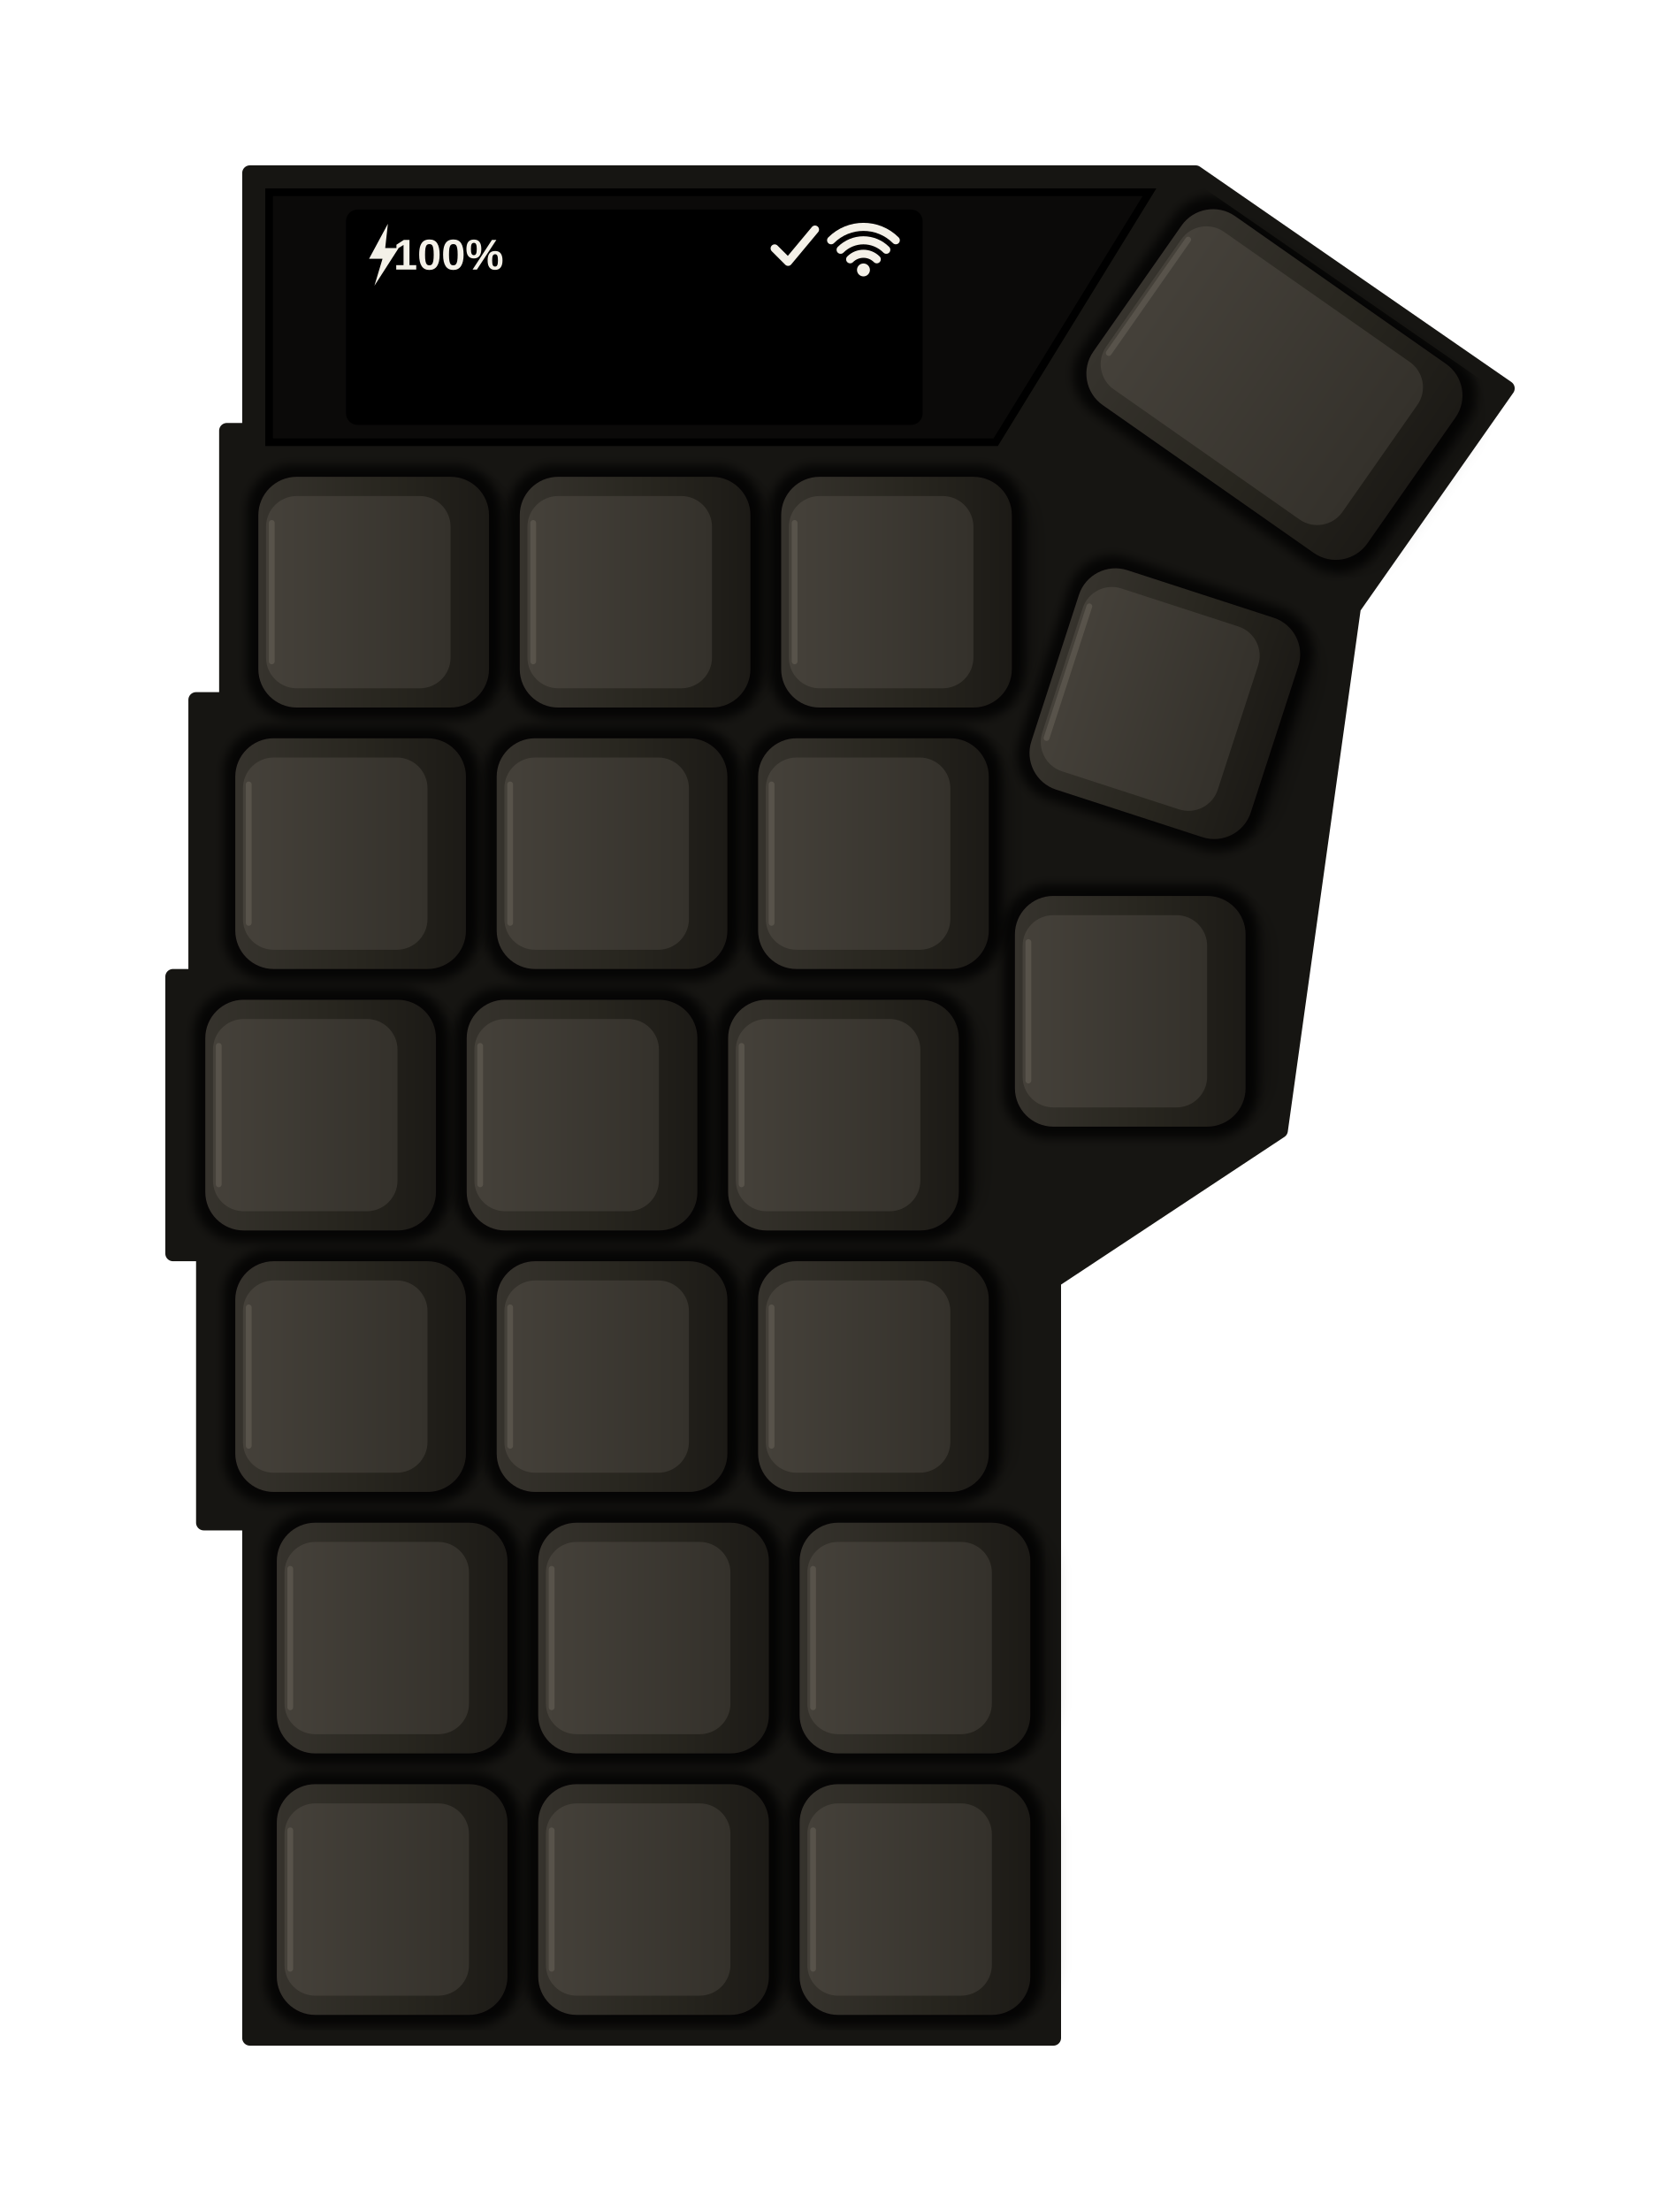
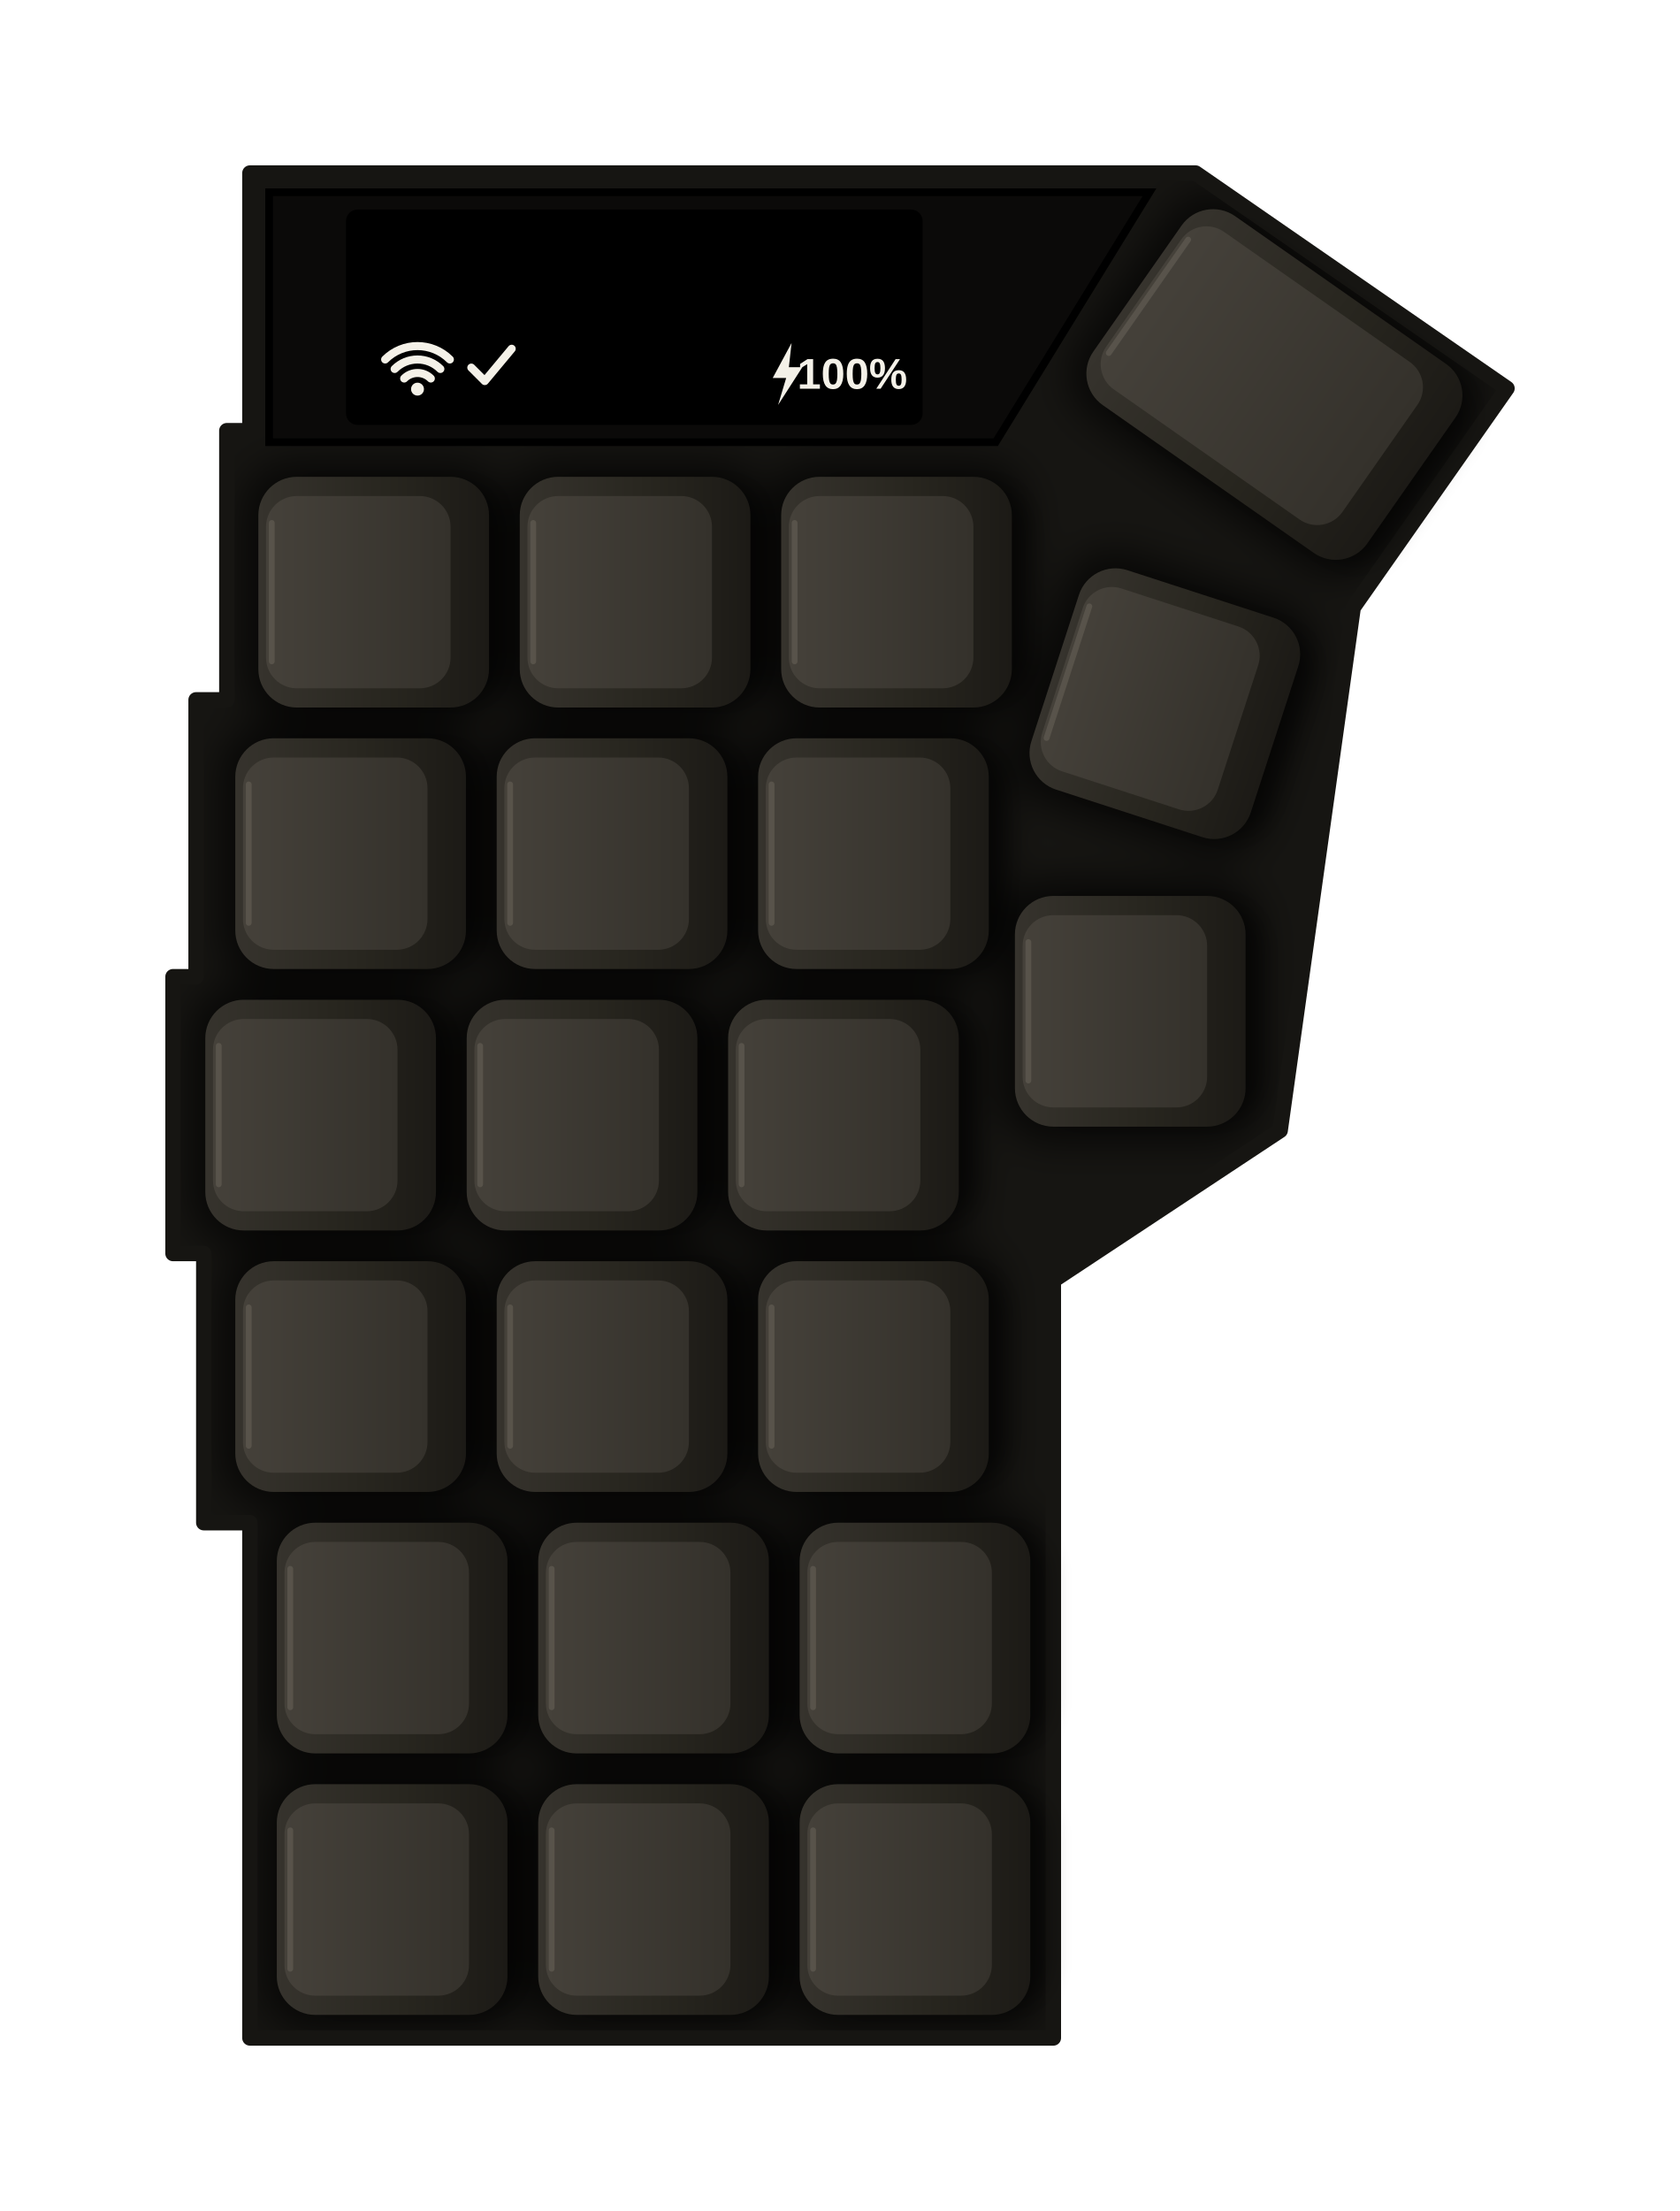
<svg xmlns="http://www.w3.org/2000/svg" viewBox="0 0 437 575" width="437" height="575">
  <defs>
    <linearGradient id="falda" x1="0" y1="0" x2="0" y2="1">
      <stop offset="0" stop-color="#36332d" />
      <stop offset="0.55" stop-color="#28261f" />
      <stop offset="1" stop-color="#1c1a16" />
    </linearGradient>
    <linearGradient id="cara" x1="0" y1="0" x2="0" y2="1">
      <stop offset="0" stop-color="#45413a" />
      <stop offset="1" stop-color="#34312b" />
    </linearGradient>
-     <filter id="luz" x="-10%" y="-10%" width="120%" height="120%">
-       <feGaussianBlur stdDeviation="1.2" />
+     <filter id="luz" x="-20%" y="-20%" width="140%" height="140%">
+       <feGaussianBlur stdDeviation="5" />
    </filter>
    <filter id="sombra" x="-10%" y="-10%" width="120%" height="120%">
      <feGaussianBlur stdDeviation="3" />
    </filter>
    <clipPath id="dentro-placa">
      <polygon points="198,93 270,93 270,99 342,99 342,107 412,107 412,113 479,113 479,359 423,440 366,400 230,381 191,322 -6,322 -6,113 128,113 128,101 198,101" />
    </clipPath>
    <filter id="brillo" x="-60%" y="-60%" width="220%" height="220%">
      <feGaussianBlur stdDeviation="10" />
    </filter>
  </defs>
  <g transform="translate(-48 524) rotate(-90)">
    <polygon points="198,93 270,93 270,99 342,99 342,107 412,107 412,113 479,113 479,359 423,440 366,400 230,381 191,322 -6,322 -6,113 128,113 128,101 198,101" fill="#161512" />
    <g clip-path="url(#dentro-placa)">
-       <g opacity="0.75" filter="url(#luz)">
-         <rect x="337" y="112.2" width="66" height="66" rx="12">
+       <g opacity="0.65" filter="url(#luz)">
+         <rect x="336" y="111.2" width="68" height="68" rx="13">
          <animate attributeName="fill" values="#e61919;#e6e619;#19e619;#19e6e6;#1919e6;#e619e6;#e61919" dur="6s" begin="-4.65s" repeatCount="indefinite" />
        </rect>
-         <rect x="269" y="106.2" width="66" height="66" rx="12">
+         <rect x="268" y="105.2" width="68" height="68" rx="13">
          <animate attributeName="fill" values="#e61919;#e6e619;#19e619;#19e6e6;#1919e6;#e619e6;#e61919" dur="6s" begin="-3.81s" repeatCount="indefinite" />
        </rect>
-         <rect x="201" y="98.4" width="66" height="66" rx="12">
+         <rect x="200" y="97.4" width="68" height="68" rx="13">
          <animate attributeName="fill" values="#e61919;#e6e619;#19e619;#19e6e6;#1919e6;#e619e6;#e61919" dur="6s" begin="-2.97s" repeatCount="indefinite" />
        </rect>
-         <rect x="133" y="106.2" width="66" height="66" rx="12">
+         <rect x="132" y="105.2" width="68" height="68" rx="13">
          <animate attributeName="fill" values="#e61919;#e6e619;#19e619;#19e6e6;#1919e6;#e619e6;#e61919" dur="6s" begin="-2.13s" repeatCount="indefinite" />
        </rect>
-         <rect x="65" y="117" width="66" height="66" rx="12">
+         <rect x="64" y="116" width="68" height="68" rx="13">
          <animate attributeName="fill" values="#e61919;#e6e619;#19e619;#19e6e6;#1919e6;#e619e6;#e61919" dur="6s" begin="-1.29s" repeatCount="indefinite" />
        </rect>
-         <rect x="-3" y="117" width="66" height="66" rx="12">
+         <rect x="-4" y="116" width="68" height="68" rx="13">
          <animate attributeName="fill" values="#e61919;#e6e619;#19e619;#19e6e6;#1919e6;#e619e6;#e61919" dur="6s" begin="-0.45s" repeatCount="indefinite" />
        </rect>
-         <rect x="337" y="180.2" width="66" height="66" rx="12">
+         <rect x="336" y="179.2" width="68" height="68" rx="13">
          <animate attributeName="fill" values="#e61919;#e6e619;#19e619;#19e6e6;#1919e6;#e619e6;#e61919" dur="6s" begin="-4.65s" repeatCount="indefinite" />
        </rect>
-         <rect x="269" y="174.2" width="66" height="66" rx="12">
+         <rect x="268" y="173.2" width="68" height="68" rx="13">
          <animate attributeName="fill" values="#e61919;#e6e619;#19e619;#19e6e6;#1919e6;#e619e6;#e61919" dur="6s" begin="-3.81s" repeatCount="indefinite" />
        </rect>
-         <rect x="201" y="166.4" width="66" height="66" rx="12">
+         <rect x="200" y="165.4" width="68" height="68" rx="13">
          <animate attributeName="fill" values="#e61919;#e6e619;#19e619;#19e6e6;#1919e6;#e619e6;#e61919" dur="6s" begin="-2.97s" repeatCount="indefinite" />
        </rect>
-         <rect x="133" y="174.2" width="66" height="66" rx="12">
+         <rect x="132" y="173.2" width="68" height="68" rx="13">
          <animate attributeName="fill" values="#e61919;#e6e619;#19e619;#19e6e6;#1919e6;#e619e6;#e61919" dur="6s" begin="-2.13s" repeatCount="indefinite" />
        </rect>
-         <rect x="65" y="185" width="66" height="66" rx="12">
+         <rect x="64" y="184" width="68" height="68" rx="13">
          <animate attributeName="fill" values="#e61919;#e6e619;#19e619;#19e6e6;#1919e6;#e619e6;#e61919" dur="6s" begin="-1.29s" repeatCount="indefinite" />
        </rect>
-         <rect x="-3" y="185" width="66" height="66" rx="12">
+         <rect x="-4" y="184" width="68" height="68" rx="13">
          <animate attributeName="fill" values="#e61919;#e6e619;#19e619;#19e6e6;#1919e6;#e619e6;#e61919" dur="6s" begin="-0.45s" repeatCount="indefinite" />
        </rect>
-         <rect x="337" y="248.2" width="66" height="66" rx="12">
+         <rect x="336" y="247.2" width="68" height="68" rx="13">
          <animate attributeName="fill" values="#e61919;#e6e619;#19e619;#19e6e6;#1919e6;#e619e6;#e61919" dur="6s" begin="-4.65s" repeatCount="indefinite" />
        </rect>
-         <rect x="269" y="242.2" width="66" height="66" rx="12">
+         <rect x="268" y="241.2" width="68" height="68" rx="13">
          <animate attributeName="fill" values="#e61919;#e6e619;#19e619;#19e6e6;#1919e6;#e619e6;#e61919" dur="6s" begin="-3.81s" repeatCount="indefinite" />
        </rect>
-         <rect x="201" y="234.4" width="66" height="66" rx="12">
+         <rect x="200" y="233.4" width="68" height="68" rx="13">
          <animate attributeName="fill" values="#e61919;#e6e619;#19e619;#19e6e6;#1919e6;#e619e6;#e61919" dur="6s" begin="-2.97s" repeatCount="indefinite" />
        </rect>
-         <rect x="133" y="242.2" width="66" height="66" rx="12">
+         <rect x="132" y="241.2" width="68" height="68" rx="13">
          <animate attributeName="fill" values="#e61919;#e6e619;#19e619;#19e6e6;#1919e6;#e619e6;#e61919" dur="6s" begin="-2.13s" repeatCount="indefinite" />
        </rect>
-         <rect x="65" y="253" width="66" height="66" rx="12">
+         <rect x="64" y="252" width="68" height="68" rx="13">
          <animate attributeName="fill" values="#e61919;#e6e619;#19e619;#19e6e6;#1919e6;#e619e6;#e61919" dur="6s" begin="-1.29s" repeatCount="indefinite" />
        </rect>
-         <rect x="-3" y="253" width="66" height="66" rx="12">
+         <rect x="-4" y="252" width="68" height="68" rx="13">
          <animate attributeName="fill" values="#e61919;#e6e619;#19e619;#19e6e6;#1919e6;#e619e6;#e61919" dur="6s" begin="-0.45s" repeatCount="indefinite" />
        </rect>
        <g transform="rotate(35.00 424 379.5)">
-           <rect x="391" y="333" width="66" height="93" rx="12">
+           <rect x="390" y="332" width="68" height="95" rx="13">
            <animate attributeName="fill" values="#e61919;#e6e619;#19e619;#19e6e6;#1919e6;#e619e6;#e61919" dur="6s" begin="-5.32s" repeatCount="indefinite" />
          </rect>
        </g>
        <g transform="rotate(18.00 341 351)">
-           <rect x="308" y="318" width="66" height="66" rx="12">
+           <rect x="307" y="317" width="68" height="68" rx="13">
            <animate attributeName="fill" values="#e61919;#e6e619;#19e619;#19e6e6;#1919e6;#e619e6;#e61919" dur="6s" begin="-4.29s" repeatCount="indefinite" />
          </rect>
        </g>
-         <rect x="228" y="309" width="66" height="66" rx="12">
+         <rect x="227" y="308" width="68" height="68" rx="13">
          <animate attributeName="fill" values="#e61919;#e6e619;#19e619;#19e6e6;#1919e6;#e619e6;#e61919" dur="6s" begin="-3.30s" repeatCount="indefinite" />
        </rect>
      </g>
    </g>
    <polygon points="198,93 270,93 270,99 342,99 342,107 412,107 412,113 479,113 479,359 423,440 366,400 230,381 191,322 -6,322 -6,113 128,113 128,101 198,101" fill="none" stroke="#161512" stroke-width="4" stroke-linejoin="round" />
    <g fill="#000" opacity="0.45" filter="url(#sombra)">
      <rect x="342" y="121.2" width="56" height="58" rx="11" />
      <rect x="274" y="115.2" width="56" height="58" rx="11" />
      <rect x="206" y="107.4" width="56" height="58" rx="11" />
      <rect x="138" y="115.2" width="56" height="58" rx="11" />
      <rect x="70" y="126" width="56" height="58" rx="11" />
      <rect x="2" y="126" width="56" height="58" rx="11" />
      <rect x="342" y="189.2" width="56" height="58" rx="11" />
      <rect x="274" y="183.2" width="56" height="58" rx="11" />
      <rect x="206" y="175.4" width="56" height="58" rx="11" />
      <rect x="138" y="183.2" width="56" height="58" rx="11" />
      <rect x="70" y="194" width="56" height="58" rx="11" />
      <rect x="2" y="194" width="56" height="58" rx="11" />
      <rect x="342" y="257.2" width="56" height="58" rx="11" />
      <rect x="274" y="251.2" width="56" height="58" rx="11" />
      <rect x="206" y="243.4" width="56" height="58" rx="11" />
      <rect x="138" y="251.2" width="56" height="58" rx="11" />
      <rect x="70" y="262" width="56" height="58" rx="11" />
      <rect x="2" y="262" width="56" height="58" rx="11" />
      <g transform="rotate(35.00 424 379.5)">
        <rect x="396" y="342" width="56" height="85" rx="11" />
      </g>
      <g transform="rotate(18.00 341 351)">
        <rect x="313" y="327" width="56" height="58" rx="11" />
      </g>
      <rect x="233" y="318" width="56" height="58" rx="11" />
    </g>
    <rect x="340" y="115.2" width="60" height="60" rx="10" fill="url(#falda)" />
    <rect x="345" y="117.2" width="50" height="48" rx="8" fill="url(#cara)" />
    <path d="M352 118.7 H388" stroke="#6b665b" stroke-width="1.5" stroke-linecap="round" opacity="0.5" />
    <rect x="272" y="109.2" width="60" height="60" rx="10" fill="url(#falda)" />
    <rect x="277" y="111.2" width="50" height="48" rx="8" fill="url(#cara)" />
    <path d="M284 112.7 H320" stroke="#6b665b" stroke-width="1.5" stroke-linecap="round" opacity="0.5" />
    <rect x="204" y="101.4" width="60" height="60" rx="10" fill="url(#falda)" />
    <rect x="209" y="103.4" width="50" height="48" rx="8" fill="url(#cara)" />
    <path d="M216 104.9 H252" stroke="#6b665b" stroke-width="1.5" stroke-linecap="round" opacity="0.5" />
    <rect x="136" y="109.2" width="60" height="60" rx="10" fill="url(#falda)" />
    <rect x="141" y="111.2" width="50" height="48" rx="8" fill="url(#cara)" />
    <path d="M148 112.7 H184" stroke="#6b665b" stroke-width="1.5" stroke-linecap="round" opacity="0.5" />
    <rect x="68" y="120" width="60" height="60" rx="10" fill="url(#falda)" />
    <rect x="73" y="122" width="50" height="48" rx="8" fill="url(#cara)" />
    <path d="M80 123.5 H116" stroke="#6b665b" stroke-width="1.5" stroke-linecap="round" opacity="0.5" />
    <rect x="0" y="120" width="60" height="60" rx="10" fill="url(#falda)" />
    <rect x="5" y="122" width="50" height="48" rx="8" fill="url(#cara)" />
    <path d="M12 123.5 H48" stroke="#6b665b" stroke-width="1.5" stroke-linecap="round" opacity="0.5" />
    <rect x="340" y="183.2" width="60" height="60" rx="10" fill="url(#falda)" />
    <rect x="345" y="185.2" width="50" height="48" rx="8" fill="url(#cara)" />
    <path d="M352 186.7 H388" stroke="#6b665b" stroke-width="1.5" stroke-linecap="round" opacity="0.5" />
    <rect x="272" y="177.2" width="60" height="60" rx="10" fill="url(#falda)" />
    <rect x="277" y="179.2" width="50" height="48" rx="8" fill="url(#cara)" />
    <path d="M284 180.7 H320" stroke="#6b665b" stroke-width="1.5" stroke-linecap="round" opacity="0.5" />
    <rect x="204" y="169.4" width="60" height="60" rx="10" fill="url(#falda)" />
    <rect x="209" y="171.4" width="50" height="48" rx="8" fill="url(#cara)" />
    <path d="M216 172.9 H252" stroke="#6b665b" stroke-width="1.5" stroke-linecap="round" opacity="0.5" />
    <rect x="136" y="177.2" width="60" height="60" rx="10" fill="url(#falda)" />
    <rect x="141" y="179.2" width="50" height="48" rx="8" fill="url(#cara)" />
    <path d="M148 180.7 H184" stroke="#6b665b" stroke-width="1.5" stroke-linecap="round" opacity="0.5" />
    <rect x="68" y="188" width="60" height="60" rx="10" fill="url(#falda)" />
    <rect x="73" y="190" width="50" height="48" rx="8" fill="url(#cara)" />
    <path d="M80 191.5 H116" stroke="#6b665b" stroke-width="1.5" stroke-linecap="round" opacity="0.5" />
    <rect x="0" y="188" width="60" height="60" rx="10" fill="url(#falda)" />
    <rect x="5" y="190" width="50" height="48" rx="8" fill="url(#cara)" />
    <path d="M12 191.5 H48" stroke="#6b665b" stroke-width="1.5" stroke-linecap="round" opacity="0.5" />
    <rect x="340" y="251.2" width="60" height="60" rx="10" fill="url(#falda)" />
    <rect x="345" y="253.2" width="50" height="48" rx="8" fill="url(#cara)" />
    <path d="M352 254.7 H388" stroke="#6b665b" stroke-width="1.5" stroke-linecap="round" opacity="0.5" />
    <rect x="272" y="245.2" width="60" height="60" rx="10" fill="url(#falda)" />
    <rect x="277" y="247.2" width="50" height="48" rx="8" fill="url(#cara)" />
    <path d="M284 248.7 H320" stroke="#6b665b" stroke-width="1.5" stroke-linecap="round" opacity="0.5" />
    <rect x="204" y="237.4" width="60" height="60" rx="10" fill="url(#falda)" />
    <rect x="209" y="239.4" width="50" height="48" rx="8" fill="url(#cara)" />
    <path d="M216 240.9 H252" stroke="#6b665b" stroke-width="1.5" stroke-linecap="round" opacity="0.5" />
    <rect x="136" y="245.2" width="60" height="60" rx="10" fill="url(#falda)" />
    <rect x="141" y="247.2" width="50" height="48" rx="8" fill="url(#cara)" />
    <path d="M148 248.7 H184" stroke="#6b665b" stroke-width="1.5" stroke-linecap="round" opacity="0.5" />
    <rect x="68" y="256" width="60" height="60" rx="10" fill="url(#falda)" />
    <rect x="73" y="258" width="50" height="48" rx="8" fill="url(#cara)" />
    <path d="M80 259.5 H116" stroke="#6b665b" stroke-width="1.5" stroke-linecap="round" opacity="0.5" />
    <rect x="0" y="256" width="60" height="60" rx="10" fill="url(#falda)" />
    <rect x="5" y="258" width="50" height="48" rx="8" fill="url(#cara)" />
    <path d="M12 259.5 H48" stroke="#6b665b" stroke-width="1.5" stroke-linecap="round" opacity="0.5" />
    <g transform="rotate(35.00 424 379.5)">
      <rect x="394" y="336" width="60" height="87" rx="10" fill="url(#falda)" />
      <rect x="399" y="338" width="50" height="75" rx="8" fill="url(#cara)" />
      <path d="M406 339.5 H442" stroke="#6b665b" stroke-width="1.5" stroke-linecap="round" opacity="0.5" />
    </g>
    <g transform="rotate(18.00 341 351)">
      <rect x="311" y="321" width="60" height="60" rx="10" fill="url(#falda)" />
      <rect x="316" y="323" width="50" height="48" rx="8" fill="url(#cara)" />
      <path d="M323 324.5 H359" stroke="#6b665b" stroke-width="1.5" stroke-linecap="round" opacity="0.5" />
    </g>
    <rect x="231" y="312" width="60" height="60" rx="10" fill="url(#falda)" />
    <rect x="236" y="314" width="50" height="48" rx="8" fill="url(#cara)" />
    <path d="M243 315.5 H279" stroke="#6b665b" stroke-width="1.5" stroke-linecap="round" opacity="0.5" />
    <polygon points="409,118 474,118 474,347 409,307" fill="#0b0a09" stroke="#000" stroke-width="2" />
    <g transform="matrix(0 1 -1 0 469.5 138)">
      <rect x="0" y="0" width="150" height="56" rx="3" fill="#000" />
-       <g transform="translate(109.4 -6) scale(0.7)">
-         <circle cx="36" cy="31" r="2.4" fill="#f4f1e8" />
-         <path d="M31.05 27.05 A7 7 0 0 1 40.95 27.05" fill="none" stroke="#f4f1e8" stroke-width="3" stroke-linecap="round" />
-         <path d="M27.51 23.51 A12 12 0 0 1 44.49 23.51" fill="none" stroke="#f4f1e8" stroke-width="3" stroke-linecap="round" />
-         <path d="M23.98 19.98 A17 17 0 0 1 48.02 19.98" fill="none" stroke="#f4f1e8" stroke-width="3" stroke-linecap="round" />
-         <path d="M3 23 L8 28 L18 16" fill="none" stroke="#f4f1e8" stroke-width="3" stroke-linecap="round" stroke-linejoin="round" />
-       </g>
-       <g transform="translate(-59.8 -4) scale(0.7)">
+       <g transform="translate(6 25) scale(0.7)">
+         <circle cx="18" cy="31" r="2.4" fill="#f4f1e8" />
+         <path d="M13.05 27.05 A7 7 0 0 1 22.95 27.05" fill="none" stroke="#f4f1e8" stroke-width="3" stroke-linecap="round" />
+         <path d="M9.51 23.51 A12 12 0 0 1 26.49 23.51" fill="none" stroke="#f4f1e8" stroke-width="3" stroke-linecap="round" />
+         <path d="M5.98 19.98 A17 17 0 0 1 30.02 19.98" fill="none" stroke="#f4f1e8" stroke-width="3" stroke-linecap="round" />
+         <path d="M38 23 L43 28 L53 16" fill="none" stroke="#f4f1e8" stroke-width="3" stroke-linecap="round" stroke-linejoin="round" />
+       </g>
+       <g transform="translate(45.2 27) scale(0.7)">
        <path d="M101 11 L94 24 H99 L96 34 L105 20 H100 Z" fill="#f4f1e8" />
        <text x="144" y="28" text-anchor="end" font-family="Montserrat, Arial, Helvetica, sans-serif" font-weight="bold" font-size="16" fill="#f4f1e8">100%</text>
      </g>
    </g>
  </g>
</svg>
